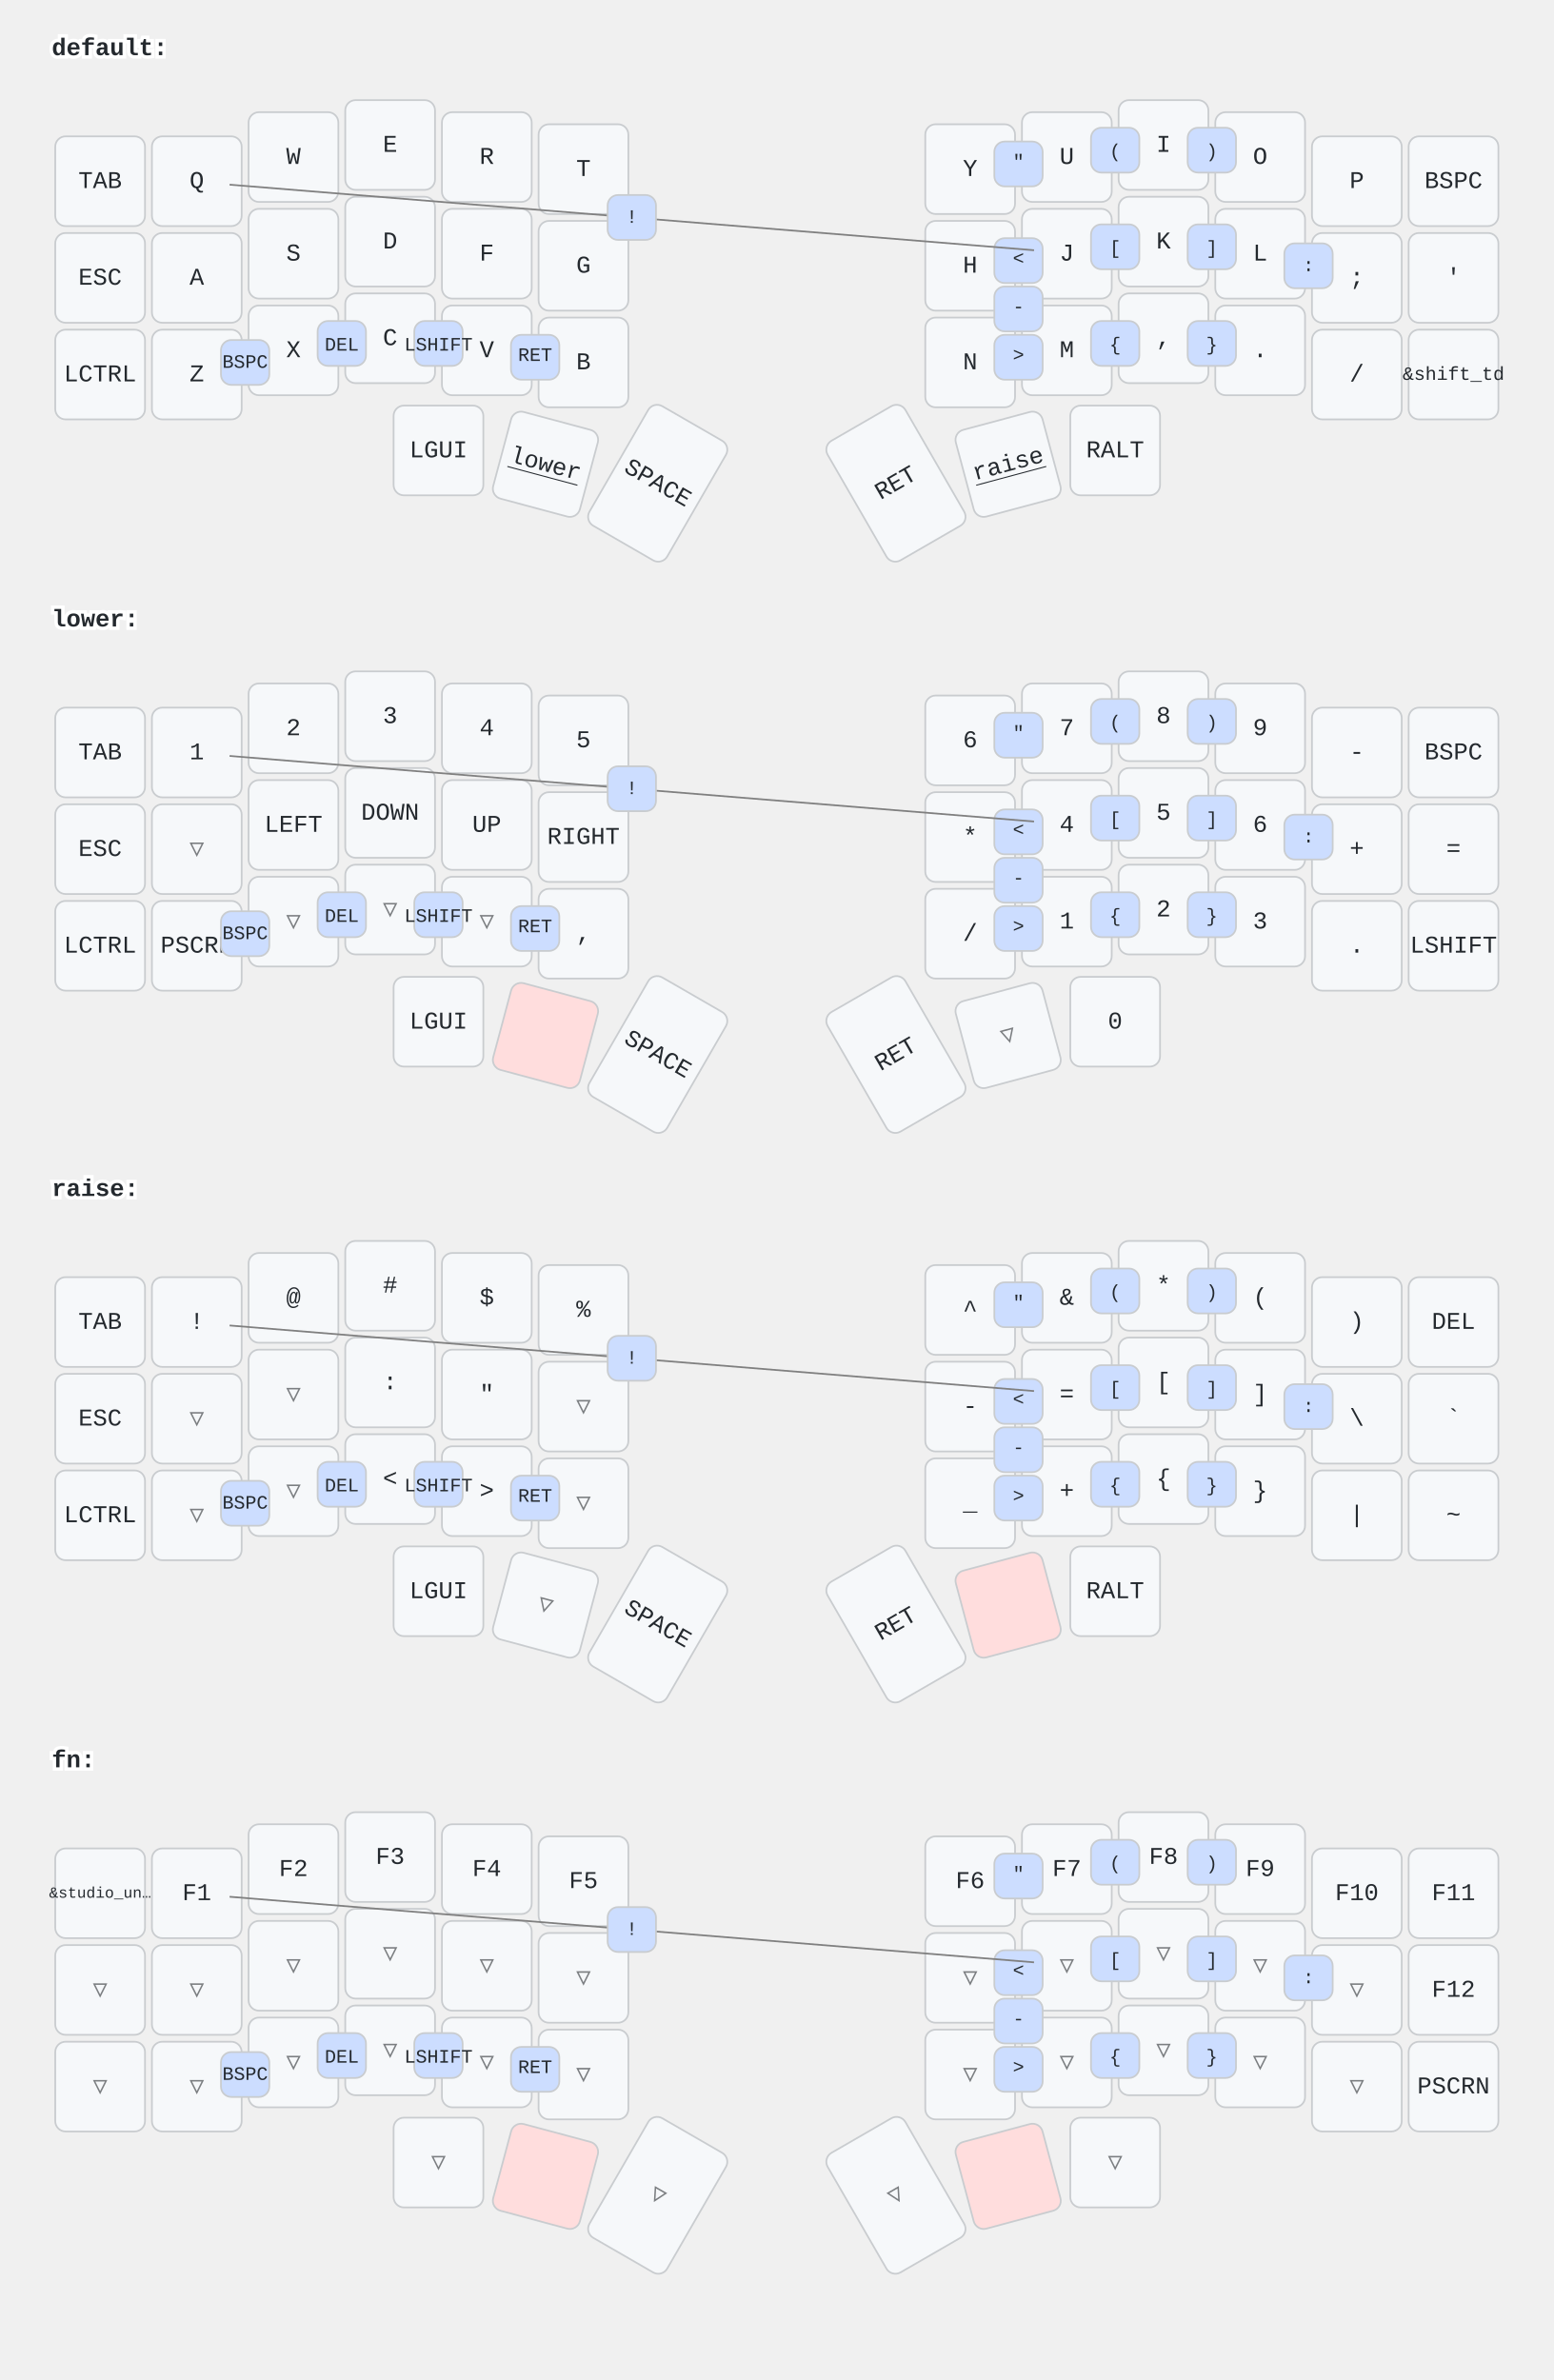
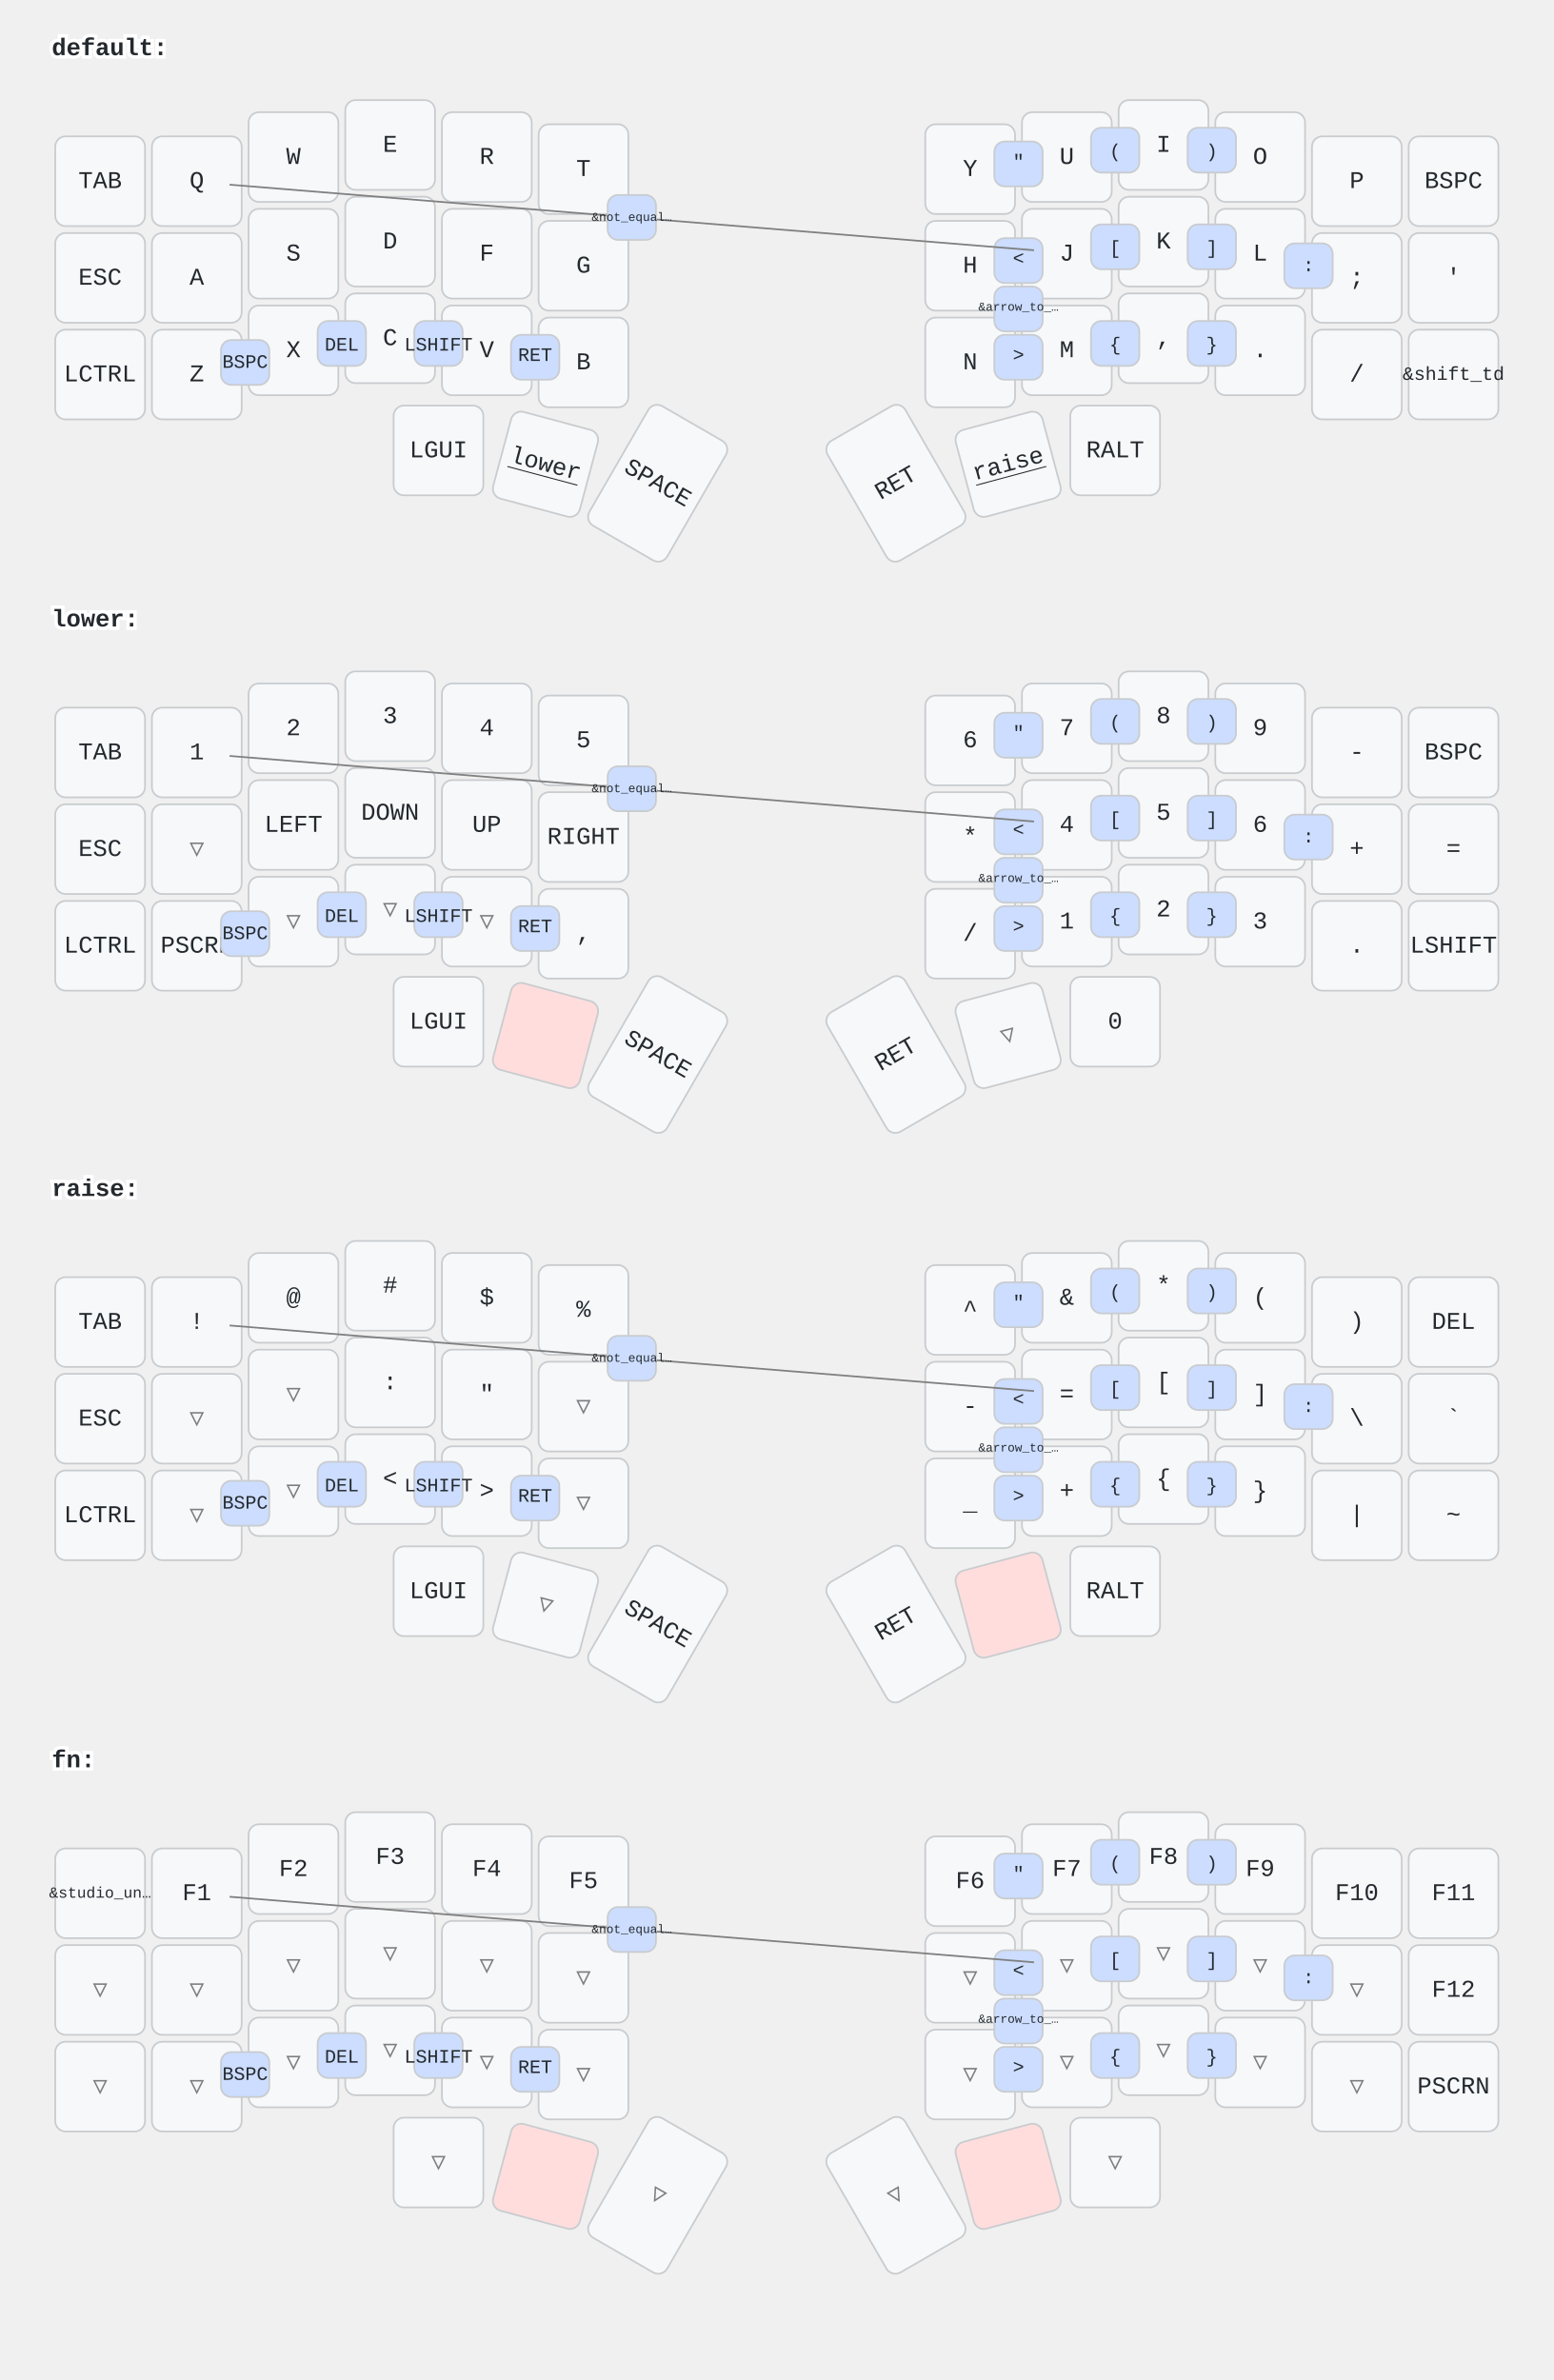
<svg xmlns="http://www.w3.org/2000/svg" width="900" height="1379" viewBox="0 0 900 1379" class="keymap">
  <style>/* inherit to force styles through use tags */
svg path {
    fill: inherit;
}

/* font and background color specifications */
svg.keymap {
    font-family: SFMono-Regular,Consolas,Liberation Mono,Menlo,monospace;
    font-size: 14px;
    font-kerning: normal;
    text-rendering: optimizeLegibility;
    fill: #24292e;
}

/* default key styling */
rect.key {
    fill: #f6f8fa;
}

rect.key, rect.combo {
    stroke: #c9cccf;
    stroke-width: 1;
}

/* default key side styling, only used is draw_key_sides is set */
rect.side {
    filter: brightness(90%);
}

/* color accent for combo boxes */
rect.combo, rect.combo-separate {
    fill: #cdf;
}

/* color accent for held keys */
rect.held, rect.combo.held {
    fill: #fdd;
}

/* color accent for ghost (optional) keys */
rect.ghost, rect.combo.ghost {
    stroke-dasharray: 4, 4;
    stroke-width: 2;
}

text {
    text-anchor: middle;
    dominant-baseline: middle;
}

/* styling for layer labels */
text.label {
    font-weight: bold;
    text-anchor: start;
    stroke: white;
    stroke-width: 4;
    paint-order: stroke;
}

/* styling for optional footer */
text.footer {
    text-anchor: end;
    dominant-baseline: auto;
    stroke: white;
    stroke-width: 4;
    paint-order: stroke;
}

/* styling for combo tap, and key non-tap label text */
text.combo, text.hold, text.shifted, text.left, text.right {
    font-size: 11px;
}

text.hold {
    text-anchor: middle;
    dominant-baseline: auto;
}

text.shifted {
    text-anchor: middle;
    dominant-baseline: hanging;
}

text.left {
    text-anchor: start;
}

text.right {
    text-anchor: end;
}

text.layer-activator {
    text-decoration: underline;
}

/* styling for hold/shifted label text in combo box */
text.combo.hold, text.combo.shifted, text.combo.left, text.combo.right {
    font-size: 8px;
}

/* lighter symbol for transparent keys */
text.trans {
    fill: #7b7e81;
}

/* styling for combo dendrons */
path.combo {
    stroke-width: 1;
    stroke: gray;
    fill: none;
}

/* Start Tabler Icons Cleanup */
/* cannot use height/width with glyphs */
.icon-tabler &gt; path {
    fill: inherit;
    stroke: inherit;
    stroke-width: 2;
}
/* hide tabler's default box */
.icon-tabler &gt; path[stroke="none"][fill="none"] {
    visibility: hidden;
}
/* End Tabler Icons Cleanup */
</style>
  <g transform="translate(30, 0)" class="layer-default">
    <text x="0" y="28" class="label" id="default">default:</text>
    <g transform="translate(0, 56)">
      <g transform="translate(28, 49)" class="key keypos-0">
        <rect rx="6" ry="6" x="-26" y="-26" width="52" height="52" class="key" />
        <text x="0" y="0" class="key tap">TAB</text>
      </g>
      <g transform="translate(84, 49)" class="key keypos-1">
        <rect rx="6" ry="6" x="-26" y="-26" width="52" height="52" class="key" />
        <text x="0" y="0" class="key tap">Q</text>
      </g>
      <g transform="translate(140, 35)" class="key keypos-2">
        <rect rx="6" ry="6" x="-26" y="-26" width="52" height="52" class="key" />
        <text x="0" y="0" class="key tap">W</text>
      </g>
      <g transform="translate(196, 28)" class="key keypos-3">
        <rect rx="6" ry="6" x="-26" y="-26" width="52" height="52" class="key" />
        <text x="0" y="0" class="key tap">E</text>
      </g>
      <g transform="translate(252, 35)" class="key keypos-4">
        <rect rx="6" ry="6" x="-26" y="-26" width="52" height="52" class="key" />
        <text x="0" y="0" class="key tap">R</text>
      </g>
      <g transform="translate(308, 42)" class="key keypos-5">
        <rect rx="6" ry="6" x="-26" y="-26" width="52" height="52" class="key" />
        <text x="0" y="0" class="key tap">T</text>
      </g>
      <g transform="translate(532, 42)" class="key keypos-6">
        <rect rx="6" ry="6" x="-26" y="-26" width="52" height="52" class="key" />
        <text x="0" y="0" class="key tap">Y</text>
      </g>
      <g transform="translate(588, 35)" class="key keypos-7">
        <rect rx="6" ry="6" x="-26" y="-26" width="52" height="52" class="key" />
        <text x="0" y="0" class="key tap">U</text>
      </g>
      <g transform="translate(644, 28)" class="key keypos-8">
        <rect rx="6" ry="6" x="-26" y="-26" width="52" height="52" class="key" />
        <text x="0" y="0" class="key tap">I</text>
      </g>
      <g transform="translate(700, 35)" class="key keypos-9">
        <rect rx="6" ry="6" x="-26" y="-26" width="52" height="52" class="key" />
        <text x="0" y="0" class="key tap">O</text>
      </g>
      <g transform="translate(756, 49)" class="key keypos-10">
        <rect rx="6" ry="6" x="-26" y="-26" width="52" height="52" class="key" />
        <text x="0" y="0" class="key tap">P</text>
      </g>
      <g transform="translate(812, 49)" class="key keypos-11">
        <rect rx="6" ry="6" x="-26" y="-26" width="52" height="52" class="key" />
        <text x="0" y="0" class="key tap">BSPC</text>
      </g>
      <g transform="translate(28, 105)" class="key keypos-12">
        <rect rx="6" ry="6" x="-26" y="-26" width="52" height="52" class="key" />
        <text x="0" y="0" class="key tap">ESC</text>
      </g>
      <g transform="translate(84, 105)" class="key keypos-13">
        <rect rx="6" ry="6" x="-26" y="-26" width="52" height="52" class="key" />
        <text x="0" y="0" class="key tap">A</text>
      </g>
      <g transform="translate(140, 91)" class="key keypos-14">
        <rect rx="6" ry="6" x="-26" y="-26" width="52" height="52" class="key" />
        <text x="0" y="0" class="key tap">S</text>
      </g>
      <g transform="translate(196, 84)" class="key keypos-15">
        <rect rx="6" ry="6" x="-26" y="-26" width="52" height="52" class="key" />
        <text x="0" y="0" class="key tap">D</text>
      </g>
      <g transform="translate(252, 91)" class="key keypos-16">
        <rect rx="6" ry="6" x="-26" y="-26" width="52" height="52" class="key" />
        <text x="0" y="0" class="key tap">F</text>
      </g>
      <g transform="translate(308, 98)" class="key keypos-17">
        <rect rx="6" ry="6" x="-26" y="-26" width="52" height="52" class="key" />
        <text x="0" y="0" class="key tap">G</text>
      </g>
      <g transform="translate(532, 98)" class="key keypos-18">
        <rect rx="6" ry="6" x="-26" y="-26" width="52" height="52" class="key" />
        <text x="0" y="0" class="key tap">H</text>
      </g>
      <g transform="translate(588, 91)" class="key keypos-19">
        <rect rx="6" ry="6" x="-26" y="-26" width="52" height="52" class="key" />
        <text x="0" y="0" class="key tap">J</text>
      </g>
      <g transform="translate(644, 84)" class="key keypos-20">
        <rect rx="6" ry="6" x="-26" y="-26" width="52" height="52" class="key" />
        <text x="0" y="0" class="key tap">K</text>
      </g>
      <g transform="translate(700, 91)" class="key keypos-21">
        <rect rx="6" ry="6" x="-26" y="-26" width="52" height="52" class="key" />
        <text x="0" y="0" class="key tap">L</text>
      </g>
      <g transform="translate(756, 105)" class="key keypos-22">
        <rect rx="6" ry="6" x="-26" y="-26" width="52" height="52" class="key" />
        <text x="0" y="0" class="key tap">;</text>
      </g>
      <g transform="translate(812, 105)" class="key keypos-23">
        <rect rx="6" ry="6" x="-26" y="-26" width="52" height="52" class="key" />
        <text x="0" y="0" class="key tap">'</text>
      </g>
      <g transform="translate(28, 161)" class="key keypos-24">
        <rect rx="6" ry="6" x="-26" y="-26" width="52" height="52" class="key" />
        <text x="0" y="0" class="key tap">LCTRL</text>
      </g>
      <g transform="translate(84, 161)" class="key keypos-25">
        <rect rx="6" ry="6" x="-26" y="-26" width="52" height="52" class="key" />
        <text x="0" y="0" class="key tap">Z</text>
      </g>
      <g transform="translate(140, 147)" class="key keypos-26">
        <rect rx="6" ry="6" x="-26" y="-26" width="52" height="52" class="key" />
        <text x="0" y="0" class="key tap">X</text>
      </g>
      <g transform="translate(196, 140)" class="key keypos-27">
        <rect rx="6" ry="6" x="-26" y="-26" width="52" height="52" class="key" />
        <text x="0" y="0" class="key tap">C</text>
      </g>
      <g transform="translate(252, 147)" class="key keypos-28">
        <rect rx="6" ry="6" x="-26" y="-26" width="52" height="52" class="key" />
        <text x="0" y="0" class="key tap">V</text>
      </g>
      <g transform="translate(308, 154)" class="key keypos-29">
        <rect rx="6" ry="6" x="-26" y="-26" width="52" height="52" class="key" />
        <text x="0" y="0" class="key tap">B</text>
      </g>
      <g transform="translate(532, 154)" class="key keypos-30">
        <rect rx="6" ry="6" x="-26" y="-26" width="52" height="52" class="key" />
        <text x="0" y="0" class="key tap">N</text>
      </g>
      <g transform="translate(588, 147)" class="key keypos-31">
        <rect rx="6" ry="6" x="-26" y="-26" width="52" height="52" class="key" />
        <text x="0" y="0" class="key tap">M</text>
      </g>
      <g transform="translate(644, 140)" class="key keypos-32">
        <rect rx="6" ry="6" x="-26" y="-26" width="52" height="52" class="key" />
        <text x="0" y="0" class="key tap">,</text>
      </g>
      <g transform="translate(700, 147)" class="key keypos-33">
        <rect rx="6" ry="6" x="-26" y="-26" width="52" height="52" class="key" />
        <text x="0" y="0" class="key tap">.</text>
      </g>
      <g transform="translate(756, 161)" class="key keypos-34">
        <rect rx="6" ry="6" x="-26" y="-26" width="52" height="52" class="key" />
        <text x="0" y="0" class="key tap">/</text>
      </g>
      <g transform="translate(812, 161)" class="key keypos-35">
        <rect rx="6" ry="6" x="-26" y="-26" width="52" height="52" class="key" />
        <text x="0" y="0" class="key tap">
          <tspan style="font-size: 78%">&amp;shift_td</tspan>
        </text>
      </g>
      <g transform="translate(224, 205)" class="key keypos-36">
        <rect rx="6" ry="6" x="-26" y="-26" width="52" height="52" class="key" />
        <text x="0" y="0" class="key tap">LGUI</text>
      </g>
      <g transform="translate(286, 213) rotate(15.0)" class="key keypos-37">
        <rect rx="6" ry="6" x="-26" y="-26" width="52" height="52" class="key" />
        <a href="#lower">
          <text x="0" y="0" class="key tap layer-activator">lower</text>
        </a>
      </g>
      <g transform="translate(351, 224) rotate(30.0)" class="key keypos-38">
        <rect rx="6" ry="6" x="-26" y="-40" width="52" height="80" class="key" />
        <text x="0" y="0" class="key tap">SPACE</text>
      </g>
      <g transform="translate(489, 224) rotate(-30.0)" class="key keypos-39">
        <rect rx="6" ry="6" x="-26" y="-40" width="52" height="80" class="key" />
        <text x="0" y="0" class="key tap">RET</text>
      </g>
      <g transform="translate(554, 213) rotate(-15.0)" class="key keypos-40">
        <rect rx="6" ry="6" x="-26" y="-26" width="52" height="52" class="key" />
        <a href="#raise">
          <text x="0" y="0" class="key tap layer-activator">raise</text>
        </a>
      </g>
      <g transform="translate(616, 205)" class="key keypos-41">
        <rect rx="6" ry="6" x="-26" y="-26" width="52" height="52" class="key" />
        <text x="0" y="0" class="key tap">RALT</text>
      </g>
      <g class="combo combopos-0">
        <rect rx="6" ry="6" x="602" y="18" width="28" height="26" class="combo" />
        <text x="616" y="32" class="combo tap">(</text>
      </g>
      <g class="combo combopos-1">
        <rect rx="6" ry="6" x="658" y="18" width="28" height="26" class="combo" />
        <text x="672" y="32" class="combo tap">)</text>
      </g>
      <g class="combo combopos-2">
        <rect rx="6" ry="6" x="602" y="74" width="28" height="26" class="combo" />
        <text x="616" y="88" class="combo tap">[</text>
      </g>
      <g class="combo combopos-3">
        <rect rx="6" ry="6" x="658" y="74" width="28" height="26" class="combo" />
        <text x="672" y="88" class="combo tap">]</text>
      </g>
      <g class="combo combopos-4">
        <rect rx="6" ry="6" x="602" y="130" width="28" height="26" class="combo" />
        <text x="616" y="144" class="combo tap">{</text>
      </g>
      <g class="combo combopos-5">
        <rect rx="6" ry="6" x="658" y="130" width="28" height="26" class="combo" />
        <text x="672" y="144" class="combo tap">}</text>
      </g>
      <g class="combo combopos-6">
        <rect rx="6" ry="6" x="98" y="141" width="28" height="26" class="combo" />
        <text x="112" y="154" class="combo tap">BSPC</text>
      </g>
      <g class="combo combopos-7">
        <rect rx="6" ry="6" x="154" y="130" width="28" height="26" class="combo" />
        <text x="168" y="144" class="combo tap">DEL</text>
      </g>
      <g class="combo combopos-8">
        <rect rx="6" ry="6" x="210" y="130" width="28" height="26" class="combo" />
        <text x="224" y="144" class="combo tap">LSHIFT</text>
      </g>
      <g class="combo combopos-9">
        <rect rx="6" ry="6" x="266" y="138" width="28" height="26" class="combo" />
        <text x="280" y="150" class="combo tap">RET</text>
      </g>
      <g class="combo combopos-10">
        <rect rx="6" ry="6" x="546" y="26" width="28" height="26" class="combo" />
        <text x="560" y="38" class="combo tap">"</text>
      </g>
      <g class="combo combopos-11">
        <rect rx="6" ry="6" x="546" y="82" width="28" height="26" class="combo" />
        <text x="560" y="94" class="combo tap">&lt;</text>
      </g>
      <g class="combo combopos-12">
        <rect rx="6" ry="6" x="546" y="138" width="28" height="26" class="combo" />
        <text x="560" y="150" class="combo tap">&gt;</text>
      </g>
      <g class="combo combopos-13">
        <rect rx="6" ry="6" x="714" y="85" width="28" height="26" class="combo" />
        <text x="728" y="98" class="combo tap">:</text>
      </g>
      <g class="combo combopos-14">
        <path d="M336,70 l-233,-19" class="combo" />
        <path d="M336,70 l233,19" class="combo" />
        <rect rx="6" ry="6" x="322" y="57" width="28" height="26" class="combo" />
-         <text x="336" y="70" class="combo tap">!</text>
+         <text x="336" y="70" class="combo tap">
+           <tspan style="font-size: 64%">&amp;not_equal…</tspan>
+         </text>
      </g>
      <g class="combo combopos-15">
        <rect rx="6" ry="6" x="546" y="110" width="28" height="26" class="combo" />
-         <text x="560" y="122" class="combo tap">-</text>
+         <text x="560" y="122" class="combo tap">
+           <tspan style="font-size: 64%">&amp;arrow_to_…</tspan>
+         </text>
      </g>
    </g>
  </g>
  <g transform="translate(30, 331)" class="layer-lower">
    <text x="0" y="28" class="label" id="lower">lower:</text>
    <g transform="translate(0, 56)">
      <g transform="translate(28, 49)" class="key keypos-0">
        <rect rx="6" ry="6" x="-26" y="-26" width="52" height="52" class="key" />
        <text x="0" y="0" class="key tap">TAB</text>
      </g>
      <g transform="translate(84, 49)" class="key keypos-1">
        <rect rx="6" ry="6" x="-26" y="-26" width="52" height="52" class="key" />
        <text x="0" y="0" class="key tap">1</text>
      </g>
      <g transform="translate(140, 35)" class="key keypos-2">
        <rect rx="6" ry="6" x="-26" y="-26" width="52" height="52" class="key" />
        <text x="0" y="0" class="key tap">2</text>
      </g>
      <g transform="translate(196, 28)" class="key keypos-3">
        <rect rx="6" ry="6" x="-26" y="-26" width="52" height="52" class="key" />
        <text x="0" y="0" class="key tap">3</text>
      </g>
      <g transform="translate(252, 35)" class="key keypos-4">
        <rect rx="6" ry="6" x="-26" y="-26" width="52" height="52" class="key" />
        <text x="0" y="0" class="key tap">4</text>
      </g>
      <g transform="translate(308, 42)" class="key keypos-5">
        <rect rx="6" ry="6" x="-26" y="-26" width="52" height="52" class="key" />
        <text x="0" y="0" class="key tap">5</text>
      </g>
      <g transform="translate(532, 42)" class="key keypos-6">
        <rect rx="6" ry="6" x="-26" y="-26" width="52" height="52" class="key" />
        <text x="0" y="0" class="key tap">6</text>
      </g>
      <g transform="translate(588, 35)" class="key keypos-7">
        <rect rx="6" ry="6" x="-26" y="-26" width="52" height="52" class="key" />
        <text x="0" y="0" class="key tap">7</text>
      </g>
      <g transform="translate(644, 28)" class="key keypos-8">
        <rect rx="6" ry="6" x="-26" y="-26" width="52" height="52" class="key" />
        <text x="0" y="0" class="key tap">8</text>
      </g>
      <g transform="translate(700, 35)" class="key keypos-9">
        <rect rx="6" ry="6" x="-26" y="-26" width="52" height="52" class="key" />
        <text x="0" y="0" class="key tap">9</text>
      </g>
      <g transform="translate(756, 49)" class="key keypos-10">
        <rect rx="6" ry="6" x="-26" y="-26" width="52" height="52" class="key" />
        <text x="0" y="0" class="key tap">-</text>
      </g>
      <g transform="translate(812, 49)" class="key keypos-11">
        <rect rx="6" ry="6" x="-26" y="-26" width="52" height="52" class="key" />
        <text x="0" y="0" class="key tap">BSPC</text>
      </g>
      <g transform="translate(28, 105)" class="key keypos-12">
        <rect rx="6" ry="6" x="-26" y="-26" width="52" height="52" class="key" />
        <text x="0" y="0" class="key tap">ESC</text>
      </g>
      <g transform="translate(84, 105)" class="key trans keypos-13">
        <rect rx="6" ry="6" x="-26" y="-26" width="52" height="52" class="key trans" />
        <text x="0" y="0" class="key trans tap">▽</text>
      </g>
      <g transform="translate(140, 91)" class="key keypos-14">
        <rect rx="6" ry="6" x="-26" y="-26" width="52" height="52" class="key" />
        <text x="0" y="0" class="key tap">LEFT</text>
      </g>
      <g transform="translate(196, 84)" class="key keypos-15">
        <rect rx="6" ry="6" x="-26" y="-26" width="52" height="52" class="key" />
        <text x="0" y="0" class="key tap">DOWN</text>
      </g>
      <g transform="translate(252, 91)" class="key keypos-16">
        <rect rx="6" ry="6" x="-26" y="-26" width="52" height="52" class="key" />
        <text x="0" y="0" class="key tap">UP</text>
      </g>
      <g transform="translate(308, 98)" class="key keypos-17">
        <rect rx="6" ry="6" x="-26" y="-26" width="52" height="52" class="key" />
        <text x="0" y="0" class="key tap">RIGHT</text>
      </g>
      <g transform="translate(532, 98)" class="key keypos-18">
        <rect rx="6" ry="6" x="-26" y="-26" width="52" height="52" class="key" />
        <text x="0" y="0" class="key tap">*</text>
      </g>
      <g transform="translate(588, 91)" class="key keypos-19">
        <rect rx="6" ry="6" x="-26" y="-26" width="52" height="52" class="key" />
        <text x="0" y="0" class="key tap">4</text>
      </g>
      <g transform="translate(644, 84)" class="key keypos-20">
        <rect rx="6" ry="6" x="-26" y="-26" width="52" height="52" class="key" />
        <text x="0" y="0" class="key tap">5</text>
      </g>
      <g transform="translate(700, 91)" class="key keypos-21">
        <rect rx="6" ry="6" x="-26" y="-26" width="52" height="52" class="key" />
        <text x="0" y="0" class="key tap">6</text>
      </g>
      <g transform="translate(756, 105)" class="key keypos-22">
        <rect rx="6" ry="6" x="-26" y="-26" width="52" height="52" class="key" />
        <text x="0" y="0" class="key tap">+</text>
      </g>
      <g transform="translate(812, 105)" class="key keypos-23">
        <rect rx="6" ry="6" x="-26" y="-26" width="52" height="52" class="key" />
        <text x="0" y="0" class="key tap">=</text>
      </g>
      <g transform="translate(28, 161)" class="key keypos-24">
        <rect rx="6" ry="6" x="-26" y="-26" width="52" height="52" class="key" />
        <text x="0" y="0" class="key tap">LCTRL</text>
      </g>
      <g transform="translate(84, 161)" class="key keypos-25">
        <rect rx="6" ry="6" x="-26" y="-26" width="52" height="52" class="key" />
        <text x="0" y="0" class="key tap">PSCRN</text>
      </g>
      <g transform="translate(140, 147)" class="key trans keypos-26">
        <rect rx="6" ry="6" x="-26" y="-26" width="52" height="52" class="key trans" />
        <text x="0" y="0" class="key trans tap">▽</text>
      </g>
      <g transform="translate(196, 140)" class="key trans keypos-27">
        <rect rx="6" ry="6" x="-26" y="-26" width="52" height="52" class="key trans" />
        <text x="0" y="0" class="key trans tap">▽</text>
      </g>
      <g transform="translate(252, 147)" class="key trans keypos-28">
        <rect rx="6" ry="6" x="-26" y="-26" width="52" height="52" class="key trans" />
        <text x="0" y="0" class="key trans tap">▽</text>
      </g>
      <g transform="translate(308, 154)" class="key keypos-29">
        <rect rx="6" ry="6" x="-26" y="-26" width="52" height="52" class="key" />
        <text x="0" y="0" class="key tap">,</text>
      </g>
      <g transform="translate(532, 154)" class="key keypos-30">
        <rect rx="6" ry="6" x="-26" y="-26" width="52" height="52" class="key" />
        <text x="0" y="0" class="key tap">/</text>
      </g>
      <g transform="translate(588, 147)" class="key keypos-31">
        <rect rx="6" ry="6" x="-26" y="-26" width="52" height="52" class="key" />
        <text x="0" y="0" class="key tap">1</text>
      </g>
      <g transform="translate(644, 140)" class="key keypos-32">
        <rect rx="6" ry="6" x="-26" y="-26" width="52" height="52" class="key" />
        <text x="0" y="0" class="key tap">2</text>
      </g>
      <g transform="translate(700, 147)" class="key keypos-33">
        <rect rx="6" ry="6" x="-26" y="-26" width="52" height="52" class="key" />
        <text x="0" y="0" class="key tap">3</text>
      </g>
      <g transform="translate(756, 161)" class="key keypos-34">
        <rect rx="6" ry="6" x="-26" y="-26" width="52" height="52" class="key" />
        <text x="0" y="0" class="key tap">.</text>
      </g>
      <g transform="translate(812, 161)" class="key keypos-35">
        <rect rx="6" ry="6" x="-26" y="-26" width="52" height="52" class="key" />
        <text x="0" y="0" class="key tap">LSHIFT</text>
      </g>
      <g transform="translate(224, 205)" class="key keypos-36">
        <rect rx="6" ry="6" x="-26" y="-26" width="52" height="52" class="key" />
        <text x="0" y="0" class="key tap">LGUI</text>
      </g>
      <g transform="translate(286, 213) rotate(15.0)" class="key held keypos-37">
        <rect rx="6" ry="6" x="-26" y="-26" width="52" height="52" class="key held" />
      </g>
      <g transform="translate(351, 224) rotate(30.0)" class="key keypos-38">
        <rect rx="6" ry="6" x="-26" y="-40" width="52" height="80" class="key" />
        <text x="0" y="0" class="key tap">SPACE</text>
      </g>
      <g transform="translate(489, 224) rotate(-30.0)" class="key keypos-39">
        <rect rx="6" ry="6" x="-26" y="-40" width="52" height="80" class="key" />
        <text x="0" y="0" class="key tap">RET</text>
      </g>
      <g transform="translate(554, 213) rotate(-15.0)" class="key trans keypos-40">
        <rect rx="6" ry="6" x="-26" y="-26" width="52" height="52" class="key trans" />
        <text x="0" y="0" class="key trans tap">▽</text>
      </g>
      <g transform="translate(616, 205)" class="key keypos-41">
        <rect rx="6" ry="6" x="-26" y="-26" width="52" height="52" class="key" />
        <text x="0" y="0" class="key tap">0</text>
      </g>
      <g class="combo combopos-0">
        <rect rx="6" ry="6" x="602" y="18" width="28" height="26" class="combo" />
        <text x="616" y="32" class="combo tap">(</text>
      </g>
      <g class="combo combopos-1">
        <rect rx="6" ry="6" x="658" y="18" width="28" height="26" class="combo" />
        <text x="672" y="32" class="combo tap">)</text>
      </g>
      <g class="combo combopos-2">
        <rect rx="6" ry="6" x="602" y="74" width="28" height="26" class="combo" />
        <text x="616" y="88" class="combo tap">[</text>
      </g>
      <g class="combo combopos-3">
        <rect rx="6" ry="6" x="658" y="74" width="28" height="26" class="combo" />
        <text x="672" y="88" class="combo tap">]</text>
      </g>
      <g class="combo combopos-4">
        <rect rx="6" ry="6" x="602" y="130" width="28" height="26" class="combo" />
        <text x="616" y="144" class="combo tap">{</text>
      </g>
      <g class="combo combopos-5">
        <rect rx="6" ry="6" x="658" y="130" width="28" height="26" class="combo" />
        <text x="672" y="144" class="combo tap">}</text>
      </g>
      <g class="combo combopos-6">
        <rect rx="6" ry="6" x="98" y="141" width="28" height="26" class="combo" />
        <text x="112" y="154" class="combo tap">BSPC</text>
      </g>
      <g class="combo combopos-7">
        <rect rx="6" ry="6" x="154" y="130" width="28" height="26" class="combo" />
        <text x="168" y="144" class="combo tap">DEL</text>
      </g>
      <g class="combo combopos-8">
        <rect rx="6" ry="6" x="210" y="130" width="28" height="26" class="combo" />
        <text x="224" y="144" class="combo tap">LSHIFT</text>
      </g>
      <g class="combo combopos-9">
        <rect rx="6" ry="6" x="266" y="138" width="28" height="26" class="combo" />
        <text x="280" y="150" class="combo tap">RET</text>
      </g>
      <g class="combo combopos-10">
        <rect rx="6" ry="6" x="546" y="26" width="28" height="26" class="combo" />
        <text x="560" y="38" class="combo tap">"</text>
      </g>
      <g class="combo combopos-11">
        <rect rx="6" ry="6" x="546" y="82" width="28" height="26" class="combo" />
        <text x="560" y="94" class="combo tap">&lt;</text>
      </g>
      <g class="combo combopos-12">
        <rect rx="6" ry="6" x="546" y="138" width="28" height="26" class="combo" />
        <text x="560" y="150" class="combo tap">&gt;</text>
      </g>
      <g class="combo combopos-13">
        <rect rx="6" ry="6" x="714" y="85" width="28" height="26" class="combo" />
        <text x="728" y="98" class="combo tap">:</text>
      </g>
      <g class="combo combopos-14">
        <path d="M336,70 l-233,-19" class="combo" />
        <path d="M336,70 l233,19" class="combo" />
        <rect rx="6" ry="6" x="322" y="57" width="28" height="26" class="combo" />
-         <text x="336" y="70" class="combo tap">!</text>
+         <text x="336" y="70" class="combo tap">
+           <tspan style="font-size: 64%">&amp;not_equal…</tspan>
+         </text>
      </g>
      <g class="combo combopos-15">
        <rect rx="6" ry="6" x="546" y="110" width="28" height="26" class="combo" />
-         <text x="560" y="122" class="combo tap">-</text>
+         <text x="560" y="122" class="combo tap">
+           <tspan style="font-size: 64%">&amp;arrow_to_…</tspan>
+         </text>
      </g>
    </g>
  </g>
  <g transform="translate(30, 661)" class="layer-raise">
    <text x="0" y="28" class="label" id="raise">raise:</text>
    <g transform="translate(0, 56)">
      <g transform="translate(28, 49)" class="key keypos-0">
        <rect rx="6" ry="6" x="-26" y="-26" width="52" height="52" class="key" />
        <text x="0" y="0" class="key tap">TAB</text>
      </g>
      <g transform="translate(84, 49)" class="key keypos-1">
        <rect rx="6" ry="6" x="-26" y="-26" width="52" height="52" class="key" />
        <text x="0" y="0" class="key tap">!</text>
      </g>
      <g transform="translate(140, 35)" class="key keypos-2">
        <rect rx="6" ry="6" x="-26" y="-26" width="52" height="52" class="key" />
        <text x="0" y="0" class="key tap">@</text>
      </g>
      <g transform="translate(196, 28)" class="key keypos-3">
        <rect rx="6" ry="6" x="-26" y="-26" width="52" height="52" class="key" />
        <text x="0" y="0" class="key tap">#</text>
      </g>
      <g transform="translate(252, 35)" class="key keypos-4">
        <rect rx="6" ry="6" x="-26" y="-26" width="52" height="52" class="key" />
        <text x="0" y="0" class="key tap">$</text>
      </g>
      <g transform="translate(308, 42)" class="key keypos-5">
        <rect rx="6" ry="6" x="-26" y="-26" width="52" height="52" class="key" />
        <text x="0" y="0" class="key tap">%</text>
      </g>
      <g transform="translate(532, 42)" class="key keypos-6">
        <rect rx="6" ry="6" x="-26" y="-26" width="52" height="52" class="key" />
        <text x="0" y="0" class="key tap">^</text>
      </g>
      <g transform="translate(588, 35)" class="key keypos-7">
        <rect rx="6" ry="6" x="-26" y="-26" width="52" height="52" class="key" />
        <text x="0" y="0" class="key tap">&amp;</text>
      </g>
      <g transform="translate(644, 28)" class="key keypos-8">
        <rect rx="6" ry="6" x="-26" y="-26" width="52" height="52" class="key" />
        <text x="0" y="0" class="key tap">*</text>
      </g>
      <g transform="translate(700, 35)" class="key keypos-9">
        <rect rx="6" ry="6" x="-26" y="-26" width="52" height="52" class="key" />
        <text x="0" y="0" class="key tap">(</text>
      </g>
      <g transform="translate(756, 49)" class="key keypos-10">
        <rect rx="6" ry="6" x="-26" y="-26" width="52" height="52" class="key" />
        <text x="0" y="0" class="key tap">)</text>
      </g>
      <g transform="translate(812, 49)" class="key keypos-11">
        <rect rx="6" ry="6" x="-26" y="-26" width="52" height="52" class="key" />
        <text x="0" y="0" class="key tap">DEL</text>
      </g>
      <g transform="translate(28, 105)" class="key keypos-12">
        <rect rx="6" ry="6" x="-26" y="-26" width="52" height="52" class="key" />
        <text x="0" y="0" class="key tap">ESC</text>
      </g>
      <g transform="translate(84, 105)" class="key trans keypos-13">
        <rect rx="6" ry="6" x="-26" y="-26" width="52" height="52" class="key trans" />
        <text x="0" y="0" class="key trans tap">▽</text>
      </g>
      <g transform="translate(140, 91)" class="key trans keypos-14">
        <rect rx="6" ry="6" x="-26" y="-26" width="52" height="52" class="key trans" />
        <text x="0" y="0" class="key trans tap">▽</text>
      </g>
      <g transform="translate(196, 84)" class="key keypos-15">
        <rect rx="6" ry="6" x="-26" y="-26" width="52" height="52" class="key" />
        <text x="0" y="0" class="key tap">:</text>
      </g>
      <g transform="translate(252, 91)" class="key keypos-16">
        <rect rx="6" ry="6" x="-26" y="-26" width="52" height="52" class="key" />
        <text x="0" y="0" class="key tap">"</text>
      </g>
      <g transform="translate(308, 98)" class="key trans keypos-17">
        <rect rx="6" ry="6" x="-26" y="-26" width="52" height="52" class="key trans" />
        <text x="0" y="0" class="key trans tap">▽</text>
      </g>
      <g transform="translate(532, 98)" class="key keypos-18">
        <rect rx="6" ry="6" x="-26" y="-26" width="52" height="52" class="key" />
        <text x="0" y="0" class="key tap">-</text>
      </g>
      <g transform="translate(588, 91)" class="key keypos-19">
        <rect rx="6" ry="6" x="-26" y="-26" width="52" height="52" class="key" />
        <text x="0" y="0" class="key tap">=</text>
      </g>
      <g transform="translate(644, 84)" class="key keypos-20">
        <rect rx="6" ry="6" x="-26" y="-26" width="52" height="52" class="key" />
        <text x="0" y="0" class="key tap">[</text>
      </g>
      <g transform="translate(700, 91)" class="key keypos-21">
        <rect rx="6" ry="6" x="-26" y="-26" width="52" height="52" class="key" />
        <text x="0" y="0" class="key tap">]</text>
      </g>
      <g transform="translate(756, 105)" class="key keypos-22">
        <rect rx="6" ry="6" x="-26" y="-26" width="52" height="52" class="key" />
        <text x="0" y="0" class="key tap">\</text>
      </g>
      <g transform="translate(812, 105)" class="key keypos-23">
        <rect rx="6" ry="6" x="-26" y="-26" width="52" height="52" class="key" />
        <text x="0" y="0" class="key tap">`</text>
      </g>
      <g transform="translate(28, 161)" class="key keypos-24">
        <rect rx="6" ry="6" x="-26" y="-26" width="52" height="52" class="key" />
        <text x="0" y="0" class="key tap">LCTRL</text>
      </g>
      <g transform="translate(84, 161)" class="key trans keypos-25">
        <rect rx="6" ry="6" x="-26" y="-26" width="52" height="52" class="key trans" />
        <text x="0" y="0" class="key trans tap">▽</text>
      </g>
      <g transform="translate(140, 147)" class="key trans keypos-26">
        <rect rx="6" ry="6" x="-26" y="-26" width="52" height="52" class="key trans" />
        <text x="0" y="0" class="key trans tap">▽</text>
      </g>
      <g transform="translate(196, 140)" class="key keypos-27">
        <rect rx="6" ry="6" x="-26" y="-26" width="52" height="52" class="key" />
        <text x="0" y="0" class="key tap">&lt;</text>
      </g>
      <g transform="translate(252, 147)" class="key keypos-28">
        <rect rx="6" ry="6" x="-26" y="-26" width="52" height="52" class="key" />
        <text x="0" y="0" class="key tap">&gt;</text>
      </g>
      <g transform="translate(308, 154)" class="key trans keypos-29">
        <rect rx="6" ry="6" x="-26" y="-26" width="52" height="52" class="key trans" />
        <text x="0" y="0" class="key trans tap">▽</text>
      </g>
      <g transform="translate(532, 154)" class="key keypos-30">
        <rect rx="6" ry="6" x="-26" y="-26" width="52" height="52" class="key" />
        <text x="0" y="0" class="key tap">_</text>
      </g>
      <g transform="translate(588, 147)" class="key keypos-31">
        <rect rx="6" ry="6" x="-26" y="-26" width="52" height="52" class="key" />
        <text x="0" y="0" class="key tap">+</text>
      </g>
      <g transform="translate(644, 140)" class="key keypos-32">
        <rect rx="6" ry="6" x="-26" y="-26" width="52" height="52" class="key" />
        <text x="0" y="0" class="key tap">{</text>
      </g>
      <g transform="translate(700, 147)" class="key keypos-33">
        <rect rx="6" ry="6" x="-26" y="-26" width="52" height="52" class="key" />
        <text x="0" y="0" class="key tap">}</text>
      </g>
      <g transform="translate(756, 161)" class="key keypos-34">
        <rect rx="6" ry="6" x="-26" y="-26" width="52" height="52" class="key" />
        <text x="0" y="0" class="key tap">|</text>
      </g>
      <g transform="translate(812, 161)" class="key keypos-35">
        <rect rx="6" ry="6" x="-26" y="-26" width="52" height="52" class="key" />
        <text x="0" y="0" class="key tap">~</text>
      </g>
      <g transform="translate(224, 205)" class="key keypos-36">
        <rect rx="6" ry="6" x="-26" y="-26" width="52" height="52" class="key" />
        <text x="0" y="0" class="key tap">LGUI</text>
      </g>
      <g transform="translate(286, 213) rotate(15.0)" class="key trans keypos-37">
        <rect rx="6" ry="6" x="-26" y="-26" width="52" height="52" class="key trans" />
        <text x="0" y="0" class="key trans tap">▽</text>
      </g>
      <g transform="translate(351, 224) rotate(30.0)" class="key keypos-38">
        <rect rx="6" ry="6" x="-26" y="-40" width="52" height="80" class="key" />
        <text x="0" y="0" class="key tap">SPACE</text>
      </g>
      <g transform="translate(489, 224) rotate(-30.0)" class="key keypos-39">
        <rect rx="6" ry="6" x="-26" y="-40" width="52" height="80" class="key" />
        <text x="0" y="0" class="key tap">RET</text>
      </g>
      <g transform="translate(554, 213) rotate(-15.0)" class="key held keypos-40">
        <rect rx="6" ry="6" x="-26" y="-26" width="52" height="52" class="key held" />
      </g>
      <g transform="translate(616, 205)" class="key keypos-41">
        <rect rx="6" ry="6" x="-26" y="-26" width="52" height="52" class="key" />
        <text x="0" y="0" class="key tap">RALT</text>
      </g>
      <g class="combo combopos-0">
        <rect rx="6" ry="6" x="602" y="18" width="28" height="26" class="combo" />
        <text x="616" y="32" class="combo tap">(</text>
      </g>
      <g class="combo combopos-1">
        <rect rx="6" ry="6" x="658" y="18" width="28" height="26" class="combo" />
        <text x="672" y="32" class="combo tap">)</text>
      </g>
      <g class="combo combopos-2">
        <rect rx="6" ry="6" x="602" y="74" width="28" height="26" class="combo" />
        <text x="616" y="88" class="combo tap">[</text>
      </g>
      <g class="combo combopos-3">
        <rect rx="6" ry="6" x="658" y="74" width="28" height="26" class="combo" />
        <text x="672" y="88" class="combo tap">]</text>
      </g>
      <g class="combo combopos-4">
        <rect rx="6" ry="6" x="602" y="130" width="28" height="26" class="combo" />
        <text x="616" y="144" class="combo tap">{</text>
      </g>
      <g class="combo combopos-5">
        <rect rx="6" ry="6" x="658" y="130" width="28" height="26" class="combo" />
        <text x="672" y="144" class="combo tap">}</text>
      </g>
      <g class="combo combopos-6">
        <rect rx="6" ry="6" x="98" y="141" width="28" height="26" class="combo" />
        <text x="112" y="154" class="combo tap">BSPC</text>
      </g>
      <g class="combo combopos-7">
        <rect rx="6" ry="6" x="154" y="130" width="28" height="26" class="combo" />
        <text x="168" y="144" class="combo tap">DEL</text>
      </g>
      <g class="combo combopos-8">
        <rect rx="6" ry="6" x="210" y="130" width="28" height="26" class="combo" />
        <text x="224" y="144" class="combo tap">LSHIFT</text>
      </g>
      <g class="combo combopos-9">
        <rect rx="6" ry="6" x="266" y="138" width="28" height="26" class="combo" />
        <text x="280" y="150" class="combo tap">RET</text>
      </g>
      <g class="combo combopos-10">
        <rect rx="6" ry="6" x="546" y="26" width="28" height="26" class="combo" />
        <text x="560" y="38" class="combo tap">"</text>
      </g>
      <g class="combo combopos-11">
        <rect rx="6" ry="6" x="546" y="82" width="28" height="26" class="combo" />
        <text x="560" y="94" class="combo tap">&lt;</text>
      </g>
      <g class="combo combopos-12">
        <rect rx="6" ry="6" x="546" y="138" width="28" height="26" class="combo" />
        <text x="560" y="150" class="combo tap">&gt;</text>
      </g>
      <g class="combo combopos-13">
        <rect rx="6" ry="6" x="714" y="85" width="28" height="26" class="combo" />
        <text x="728" y="98" class="combo tap">:</text>
      </g>
      <g class="combo combopos-14">
        <path d="M336,70 l-233,-19" class="combo" />
        <path d="M336,70 l233,19" class="combo" />
        <rect rx="6" ry="6" x="322" y="57" width="28" height="26" class="combo" />
-         <text x="336" y="70" class="combo tap">!</text>
+         <text x="336" y="70" class="combo tap">
+           <tspan style="font-size: 64%">&amp;not_equal…</tspan>
+         </text>
      </g>
      <g class="combo combopos-15">
        <rect rx="6" ry="6" x="546" y="110" width="28" height="26" class="combo" />
-         <text x="560" y="122" class="combo tap">-</text>
+         <text x="560" y="122" class="combo tap">
+           <tspan style="font-size: 64%">&amp;arrow_to_…</tspan>
+         </text>
      </g>
    </g>
  </g>
  <g transform="translate(30, 992)" class="layer-fn">
    <text x="0" y="28" class="label" id="fn">fn:</text>
    <g transform="translate(0, 56)">
      <g transform="translate(28, 49)" class="key keypos-0">
        <rect rx="6" ry="6" x="-26" y="-26" width="52" height="52" class="key" />
        <text x="0" y="0" class="key tap">
          <tspan style="font-size: 64%">&amp;studio_un…</tspan>
        </text>
      </g>
      <g transform="translate(84, 49)" class="key keypos-1">
        <rect rx="6" ry="6" x="-26" y="-26" width="52" height="52" class="key" />
        <text x="0" y="0" class="key tap">F1</text>
      </g>
      <g transform="translate(140, 35)" class="key keypos-2">
        <rect rx="6" ry="6" x="-26" y="-26" width="52" height="52" class="key" />
        <text x="0" y="0" class="key tap">F2</text>
      </g>
      <g transform="translate(196, 28)" class="key keypos-3">
        <rect rx="6" ry="6" x="-26" y="-26" width="52" height="52" class="key" />
        <text x="0" y="0" class="key tap">F3</text>
      </g>
      <g transform="translate(252, 35)" class="key keypos-4">
        <rect rx="6" ry="6" x="-26" y="-26" width="52" height="52" class="key" />
        <text x="0" y="0" class="key tap">F4</text>
      </g>
      <g transform="translate(308, 42)" class="key keypos-5">
        <rect rx="6" ry="6" x="-26" y="-26" width="52" height="52" class="key" />
        <text x="0" y="0" class="key tap">F5</text>
      </g>
      <g transform="translate(532, 42)" class="key keypos-6">
        <rect rx="6" ry="6" x="-26" y="-26" width="52" height="52" class="key" />
        <text x="0" y="0" class="key tap">F6</text>
      </g>
      <g transform="translate(588, 35)" class="key keypos-7">
        <rect rx="6" ry="6" x="-26" y="-26" width="52" height="52" class="key" />
        <text x="0" y="0" class="key tap">F7</text>
      </g>
      <g transform="translate(644, 28)" class="key keypos-8">
        <rect rx="6" ry="6" x="-26" y="-26" width="52" height="52" class="key" />
        <text x="0" y="0" class="key tap">F8</text>
      </g>
      <g transform="translate(700, 35)" class="key keypos-9">
        <rect rx="6" ry="6" x="-26" y="-26" width="52" height="52" class="key" />
        <text x="0" y="0" class="key tap">F9</text>
      </g>
      <g transform="translate(756, 49)" class="key keypos-10">
        <rect rx="6" ry="6" x="-26" y="-26" width="52" height="52" class="key" />
        <text x="0" y="0" class="key tap">F10</text>
      </g>
      <g transform="translate(812, 49)" class="key keypos-11">
        <rect rx="6" ry="6" x="-26" y="-26" width="52" height="52" class="key" />
        <text x="0" y="0" class="key tap">F11</text>
      </g>
      <g transform="translate(28, 105)" class="key trans keypos-12">
        <rect rx="6" ry="6" x="-26" y="-26" width="52" height="52" class="key trans" />
        <text x="0" y="0" class="key trans tap">▽</text>
      </g>
      <g transform="translate(84, 105)" class="key trans keypos-13">
        <rect rx="6" ry="6" x="-26" y="-26" width="52" height="52" class="key trans" />
        <text x="0" y="0" class="key trans tap">▽</text>
      </g>
      <g transform="translate(140, 91)" class="key trans keypos-14">
        <rect rx="6" ry="6" x="-26" y="-26" width="52" height="52" class="key trans" />
        <text x="0" y="0" class="key trans tap">▽</text>
      </g>
      <g transform="translate(196, 84)" class="key trans keypos-15">
        <rect rx="6" ry="6" x="-26" y="-26" width="52" height="52" class="key trans" />
        <text x="0" y="0" class="key trans tap">▽</text>
      </g>
      <g transform="translate(252, 91)" class="key trans keypos-16">
        <rect rx="6" ry="6" x="-26" y="-26" width="52" height="52" class="key trans" />
        <text x="0" y="0" class="key trans tap">▽</text>
      </g>
      <g transform="translate(308, 98)" class="key trans keypos-17">
        <rect rx="6" ry="6" x="-26" y="-26" width="52" height="52" class="key trans" />
        <text x="0" y="0" class="key trans tap">▽</text>
      </g>
      <g transform="translate(532, 98)" class="key trans keypos-18">
        <rect rx="6" ry="6" x="-26" y="-26" width="52" height="52" class="key trans" />
        <text x="0" y="0" class="key trans tap">▽</text>
      </g>
      <g transform="translate(588, 91)" class="key trans keypos-19">
        <rect rx="6" ry="6" x="-26" y="-26" width="52" height="52" class="key trans" />
        <text x="0" y="0" class="key trans tap">▽</text>
      </g>
      <g transform="translate(644, 84)" class="key trans keypos-20">
        <rect rx="6" ry="6" x="-26" y="-26" width="52" height="52" class="key trans" />
        <text x="0" y="0" class="key trans tap">▽</text>
      </g>
      <g transform="translate(700, 91)" class="key trans keypos-21">
        <rect rx="6" ry="6" x="-26" y="-26" width="52" height="52" class="key trans" />
        <text x="0" y="0" class="key trans tap">▽</text>
      </g>
      <g transform="translate(756, 105)" class="key trans keypos-22">
        <rect rx="6" ry="6" x="-26" y="-26" width="52" height="52" class="key trans" />
        <text x="0" y="0" class="key trans tap">▽</text>
      </g>
      <g transform="translate(812, 105)" class="key keypos-23">
        <rect rx="6" ry="6" x="-26" y="-26" width="52" height="52" class="key" />
        <text x="0" y="0" class="key tap">F12</text>
      </g>
      <g transform="translate(28, 161)" class="key trans keypos-24">
        <rect rx="6" ry="6" x="-26" y="-26" width="52" height="52" class="key trans" />
        <text x="0" y="0" class="key trans tap">▽</text>
      </g>
      <g transform="translate(84, 161)" class="key trans keypos-25">
        <rect rx="6" ry="6" x="-26" y="-26" width="52" height="52" class="key trans" />
        <text x="0" y="0" class="key trans tap">▽</text>
      </g>
      <g transform="translate(140, 147)" class="key trans keypos-26">
        <rect rx="6" ry="6" x="-26" y="-26" width="52" height="52" class="key trans" />
        <text x="0" y="0" class="key trans tap">▽</text>
      </g>
      <g transform="translate(196, 140)" class="key trans keypos-27">
        <rect rx="6" ry="6" x="-26" y="-26" width="52" height="52" class="key trans" />
        <text x="0" y="0" class="key trans tap">▽</text>
      </g>
      <g transform="translate(252, 147)" class="key trans keypos-28">
        <rect rx="6" ry="6" x="-26" y="-26" width="52" height="52" class="key trans" />
        <text x="0" y="0" class="key trans tap">▽</text>
      </g>
      <g transform="translate(308, 154)" class="key trans keypos-29">
        <rect rx="6" ry="6" x="-26" y="-26" width="52" height="52" class="key trans" />
        <text x="0" y="0" class="key trans tap">▽</text>
      </g>
      <g transform="translate(532, 154)" class="key trans keypos-30">
        <rect rx="6" ry="6" x="-26" y="-26" width="52" height="52" class="key trans" />
        <text x="0" y="0" class="key trans tap">▽</text>
      </g>
      <g transform="translate(588, 147)" class="key trans keypos-31">
        <rect rx="6" ry="6" x="-26" y="-26" width="52" height="52" class="key trans" />
        <text x="0" y="0" class="key trans tap">▽</text>
      </g>
      <g transform="translate(644, 140)" class="key trans keypos-32">
        <rect rx="6" ry="6" x="-26" y="-26" width="52" height="52" class="key trans" />
        <text x="0" y="0" class="key trans tap">▽</text>
      </g>
      <g transform="translate(700, 147)" class="key trans keypos-33">
        <rect rx="6" ry="6" x="-26" y="-26" width="52" height="52" class="key trans" />
        <text x="0" y="0" class="key trans tap">▽</text>
      </g>
      <g transform="translate(756, 161)" class="key trans keypos-34">
        <rect rx="6" ry="6" x="-26" y="-26" width="52" height="52" class="key trans" />
        <text x="0" y="0" class="key trans tap">▽</text>
      </g>
      <g transform="translate(812, 161)" class="key keypos-35">
        <rect rx="6" ry="6" x="-26" y="-26" width="52" height="52" class="key" />
        <text x="0" y="0" class="key tap">PSCRN</text>
      </g>
      <g transform="translate(224, 205)" class="key trans keypos-36">
        <rect rx="6" ry="6" x="-26" y="-26" width="52" height="52" class="key trans" />
        <text x="0" y="0" class="key trans tap">▽</text>
      </g>
      <g transform="translate(286, 213) rotate(15.0)" class="key held keypos-37">
        <rect rx="6" ry="6" x="-26" y="-26" width="52" height="52" class="key held" />
      </g>
      <g transform="translate(351, 224) rotate(30.0)" class="key trans keypos-38">
        <rect rx="6" ry="6" x="-26" y="-40" width="52" height="80" class="key trans" />
        <text x="0" y="0" class="key trans tap">▽</text>
      </g>
      <g transform="translate(489, 224) rotate(-30.0)" class="key trans keypos-39">
        <rect rx="6" ry="6" x="-26" y="-40" width="52" height="80" class="key trans" />
        <text x="0" y="0" class="key trans tap">▽</text>
      </g>
      <g transform="translate(554, 213) rotate(-15.0)" class="key held keypos-40">
        <rect rx="6" ry="6" x="-26" y="-26" width="52" height="52" class="key held" />
      </g>
      <g transform="translate(616, 205)" class="key trans keypos-41">
        <rect rx="6" ry="6" x="-26" y="-26" width="52" height="52" class="key trans" />
        <text x="0" y="0" class="key trans tap">▽</text>
      </g>
      <g class="combo combopos-0">
        <rect rx="6" ry="6" x="602" y="18" width="28" height="26" class="combo" />
        <text x="616" y="32" class="combo tap">(</text>
      </g>
      <g class="combo combopos-1">
        <rect rx="6" ry="6" x="658" y="18" width="28" height="26" class="combo" />
        <text x="672" y="32" class="combo tap">)</text>
      </g>
      <g class="combo combopos-2">
        <rect rx="6" ry="6" x="602" y="74" width="28" height="26" class="combo" />
        <text x="616" y="88" class="combo tap">[</text>
      </g>
      <g class="combo combopos-3">
        <rect rx="6" ry="6" x="658" y="74" width="28" height="26" class="combo" />
        <text x="672" y="88" class="combo tap">]</text>
      </g>
      <g class="combo combopos-4">
        <rect rx="6" ry="6" x="602" y="130" width="28" height="26" class="combo" />
        <text x="616" y="144" class="combo tap">{</text>
      </g>
      <g class="combo combopos-5">
        <rect rx="6" ry="6" x="658" y="130" width="28" height="26" class="combo" />
        <text x="672" y="144" class="combo tap">}</text>
      </g>
      <g class="combo combopos-6">
        <rect rx="6" ry="6" x="98" y="141" width="28" height="26" class="combo" />
        <text x="112" y="154" class="combo tap">BSPC</text>
      </g>
      <g class="combo combopos-7">
        <rect rx="6" ry="6" x="154" y="130" width="28" height="26" class="combo" />
        <text x="168" y="144" class="combo tap">DEL</text>
      </g>
      <g class="combo combopos-8">
        <rect rx="6" ry="6" x="210" y="130" width="28" height="26" class="combo" />
        <text x="224" y="144" class="combo tap">LSHIFT</text>
      </g>
      <g class="combo combopos-9">
        <rect rx="6" ry="6" x="266" y="138" width="28" height="26" class="combo" />
        <text x="280" y="150" class="combo tap">RET</text>
      </g>
      <g class="combo combopos-10">
        <rect rx="6" ry="6" x="546" y="26" width="28" height="26" class="combo" />
        <text x="560" y="38" class="combo tap">"</text>
      </g>
      <g class="combo combopos-11">
        <rect rx="6" ry="6" x="546" y="82" width="28" height="26" class="combo" />
        <text x="560" y="94" class="combo tap">&lt;</text>
      </g>
      <g class="combo combopos-12">
        <rect rx="6" ry="6" x="546" y="138" width="28" height="26" class="combo" />
        <text x="560" y="150" class="combo tap">&gt;</text>
      </g>
      <g class="combo combopos-13">
        <rect rx="6" ry="6" x="714" y="85" width="28" height="26" class="combo" />
        <text x="728" y="98" class="combo tap">:</text>
      </g>
      <g class="combo combopos-14">
        <path d="M336,70 l-233,-19" class="combo" />
        <path d="M336,70 l233,19" class="combo" />
        <rect rx="6" ry="6" x="322" y="57" width="28" height="26" class="combo" />
-         <text x="336" y="70" class="combo tap">!</text>
+         <text x="336" y="70" class="combo tap">
+           <tspan style="font-size: 64%">&amp;not_equal…</tspan>
+         </text>
      </g>
      <g class="combo combopos-15">
        <rect rx="6" ry="6" x="546" y="110" width="28" height="26" class="combo" />
-         <text x="560" y="122" class="combo tap">-</text>
+         <text x="560" y="122" class="combo tap">
+           <tspan style="font-size: 64%">&amp;arrow_to_…</tspan>
+         </text>
      </g>
    </g>
  </g>
</svg>
